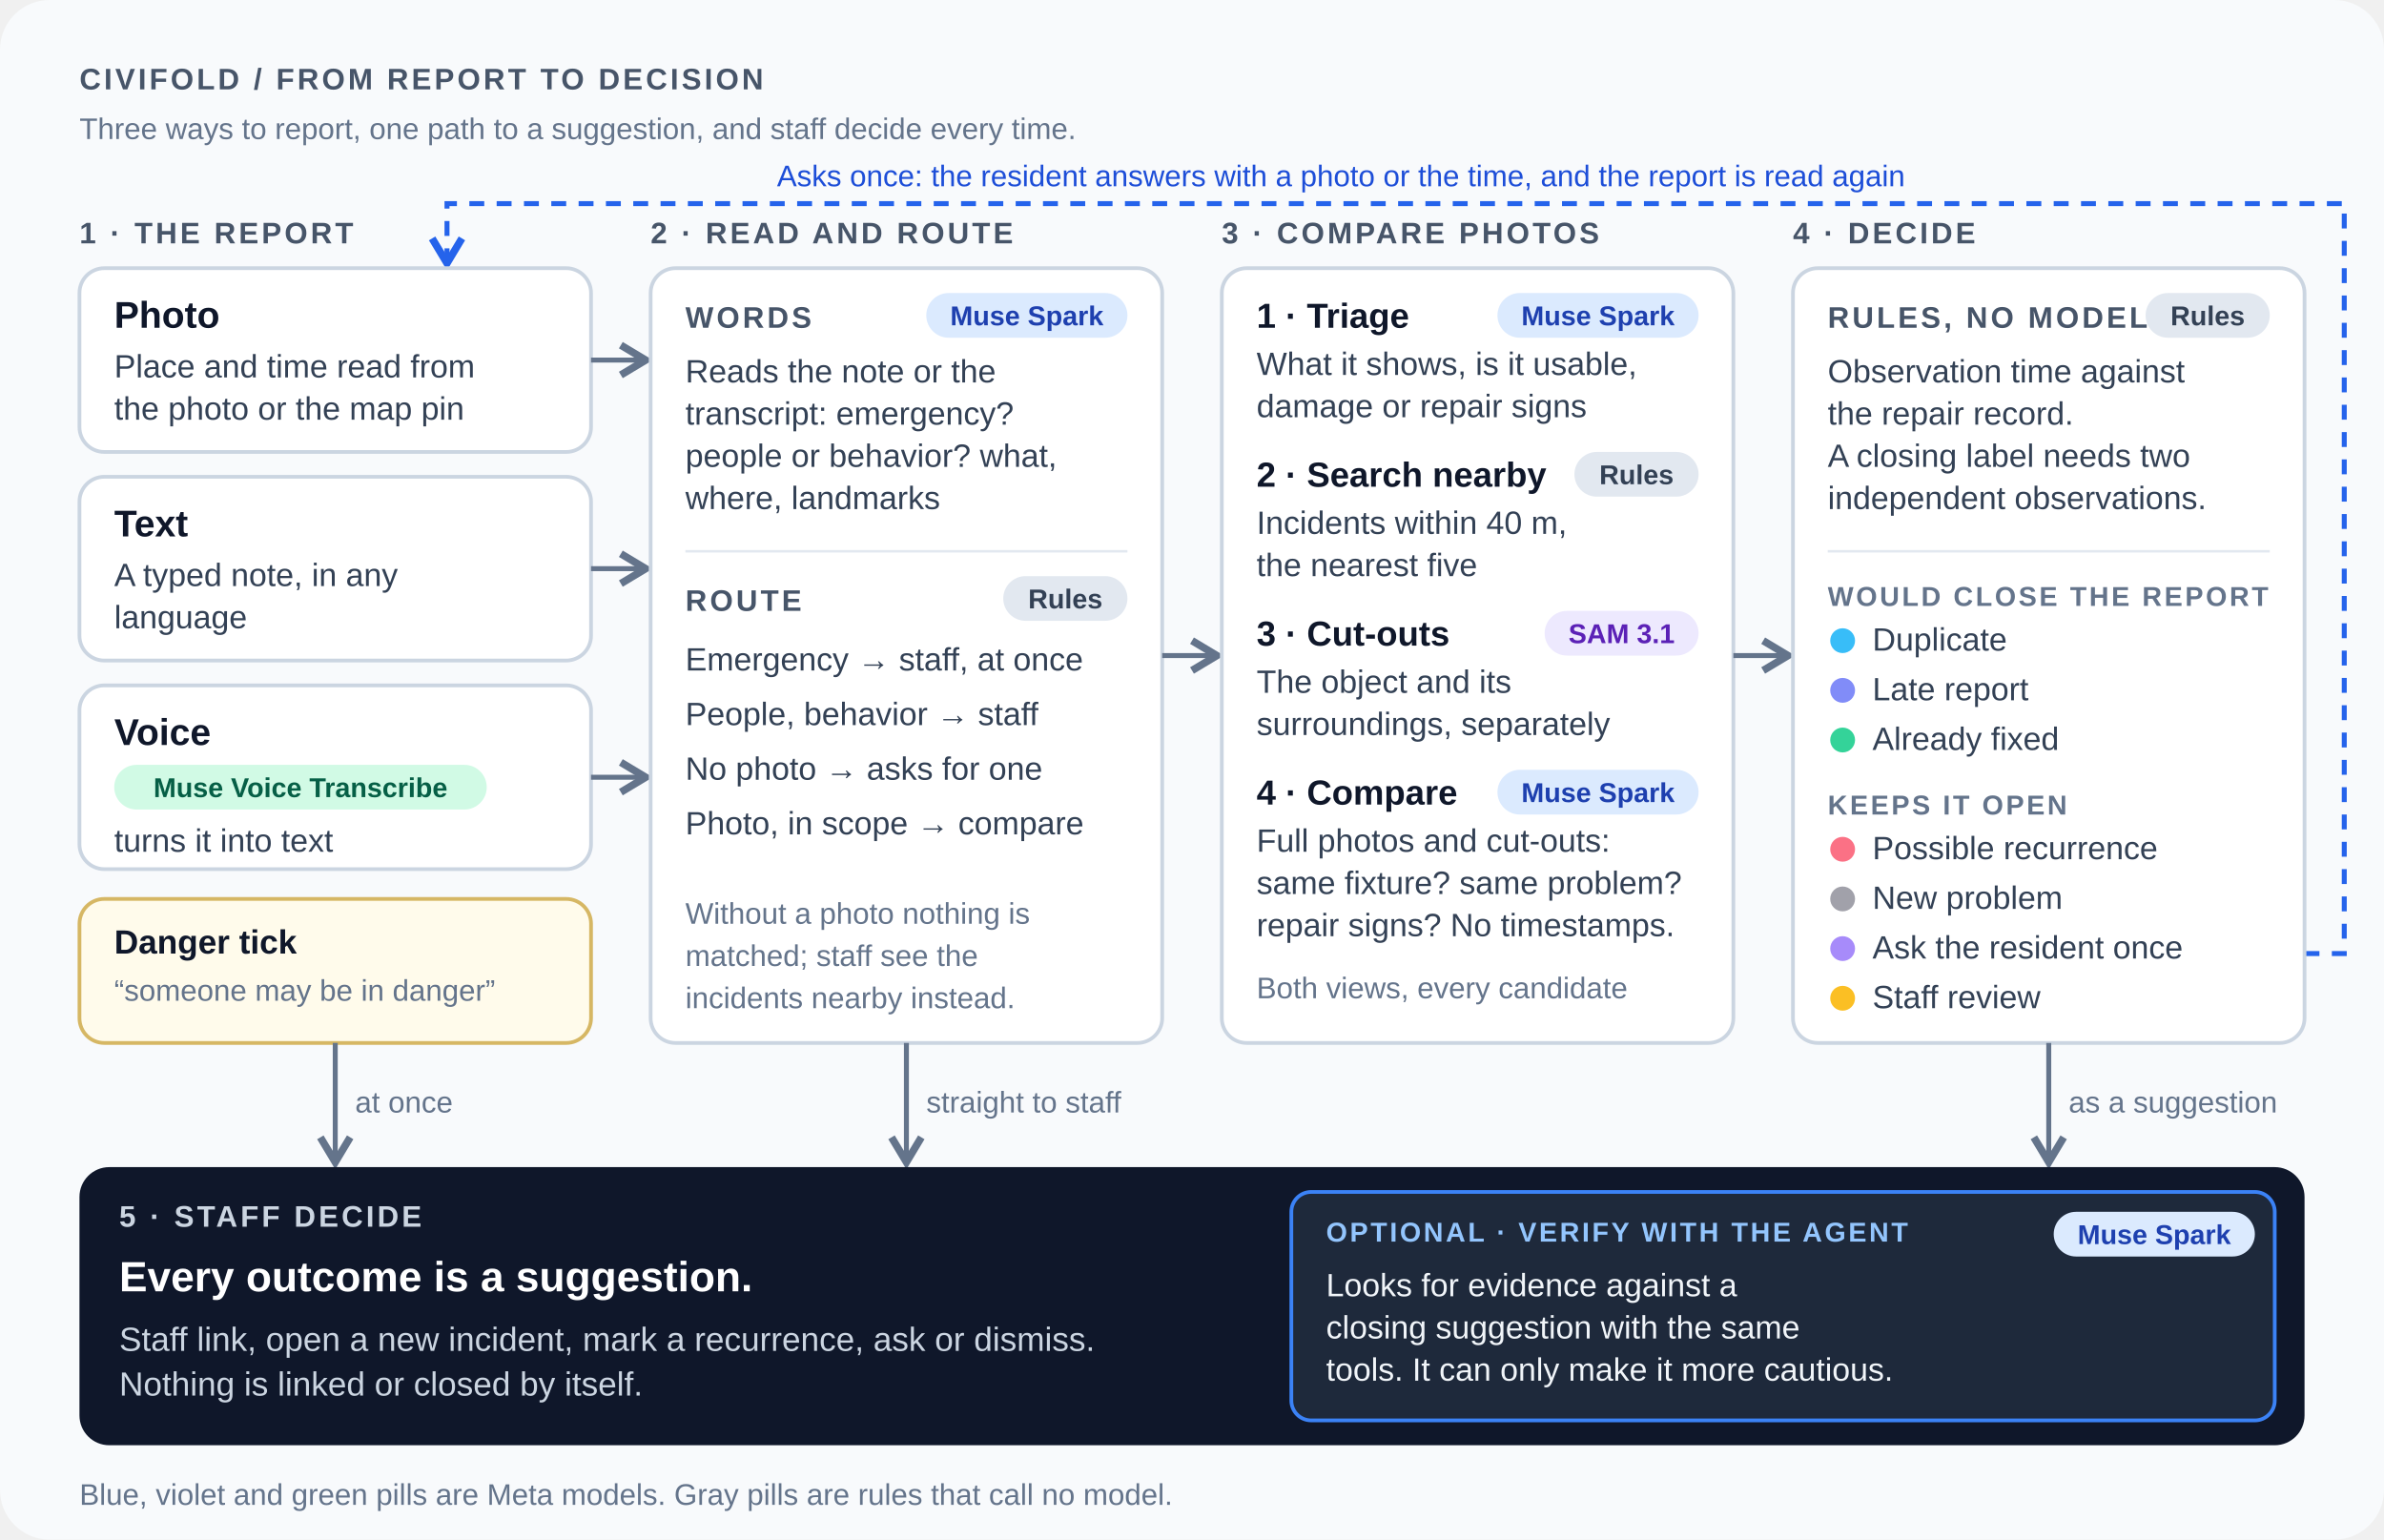
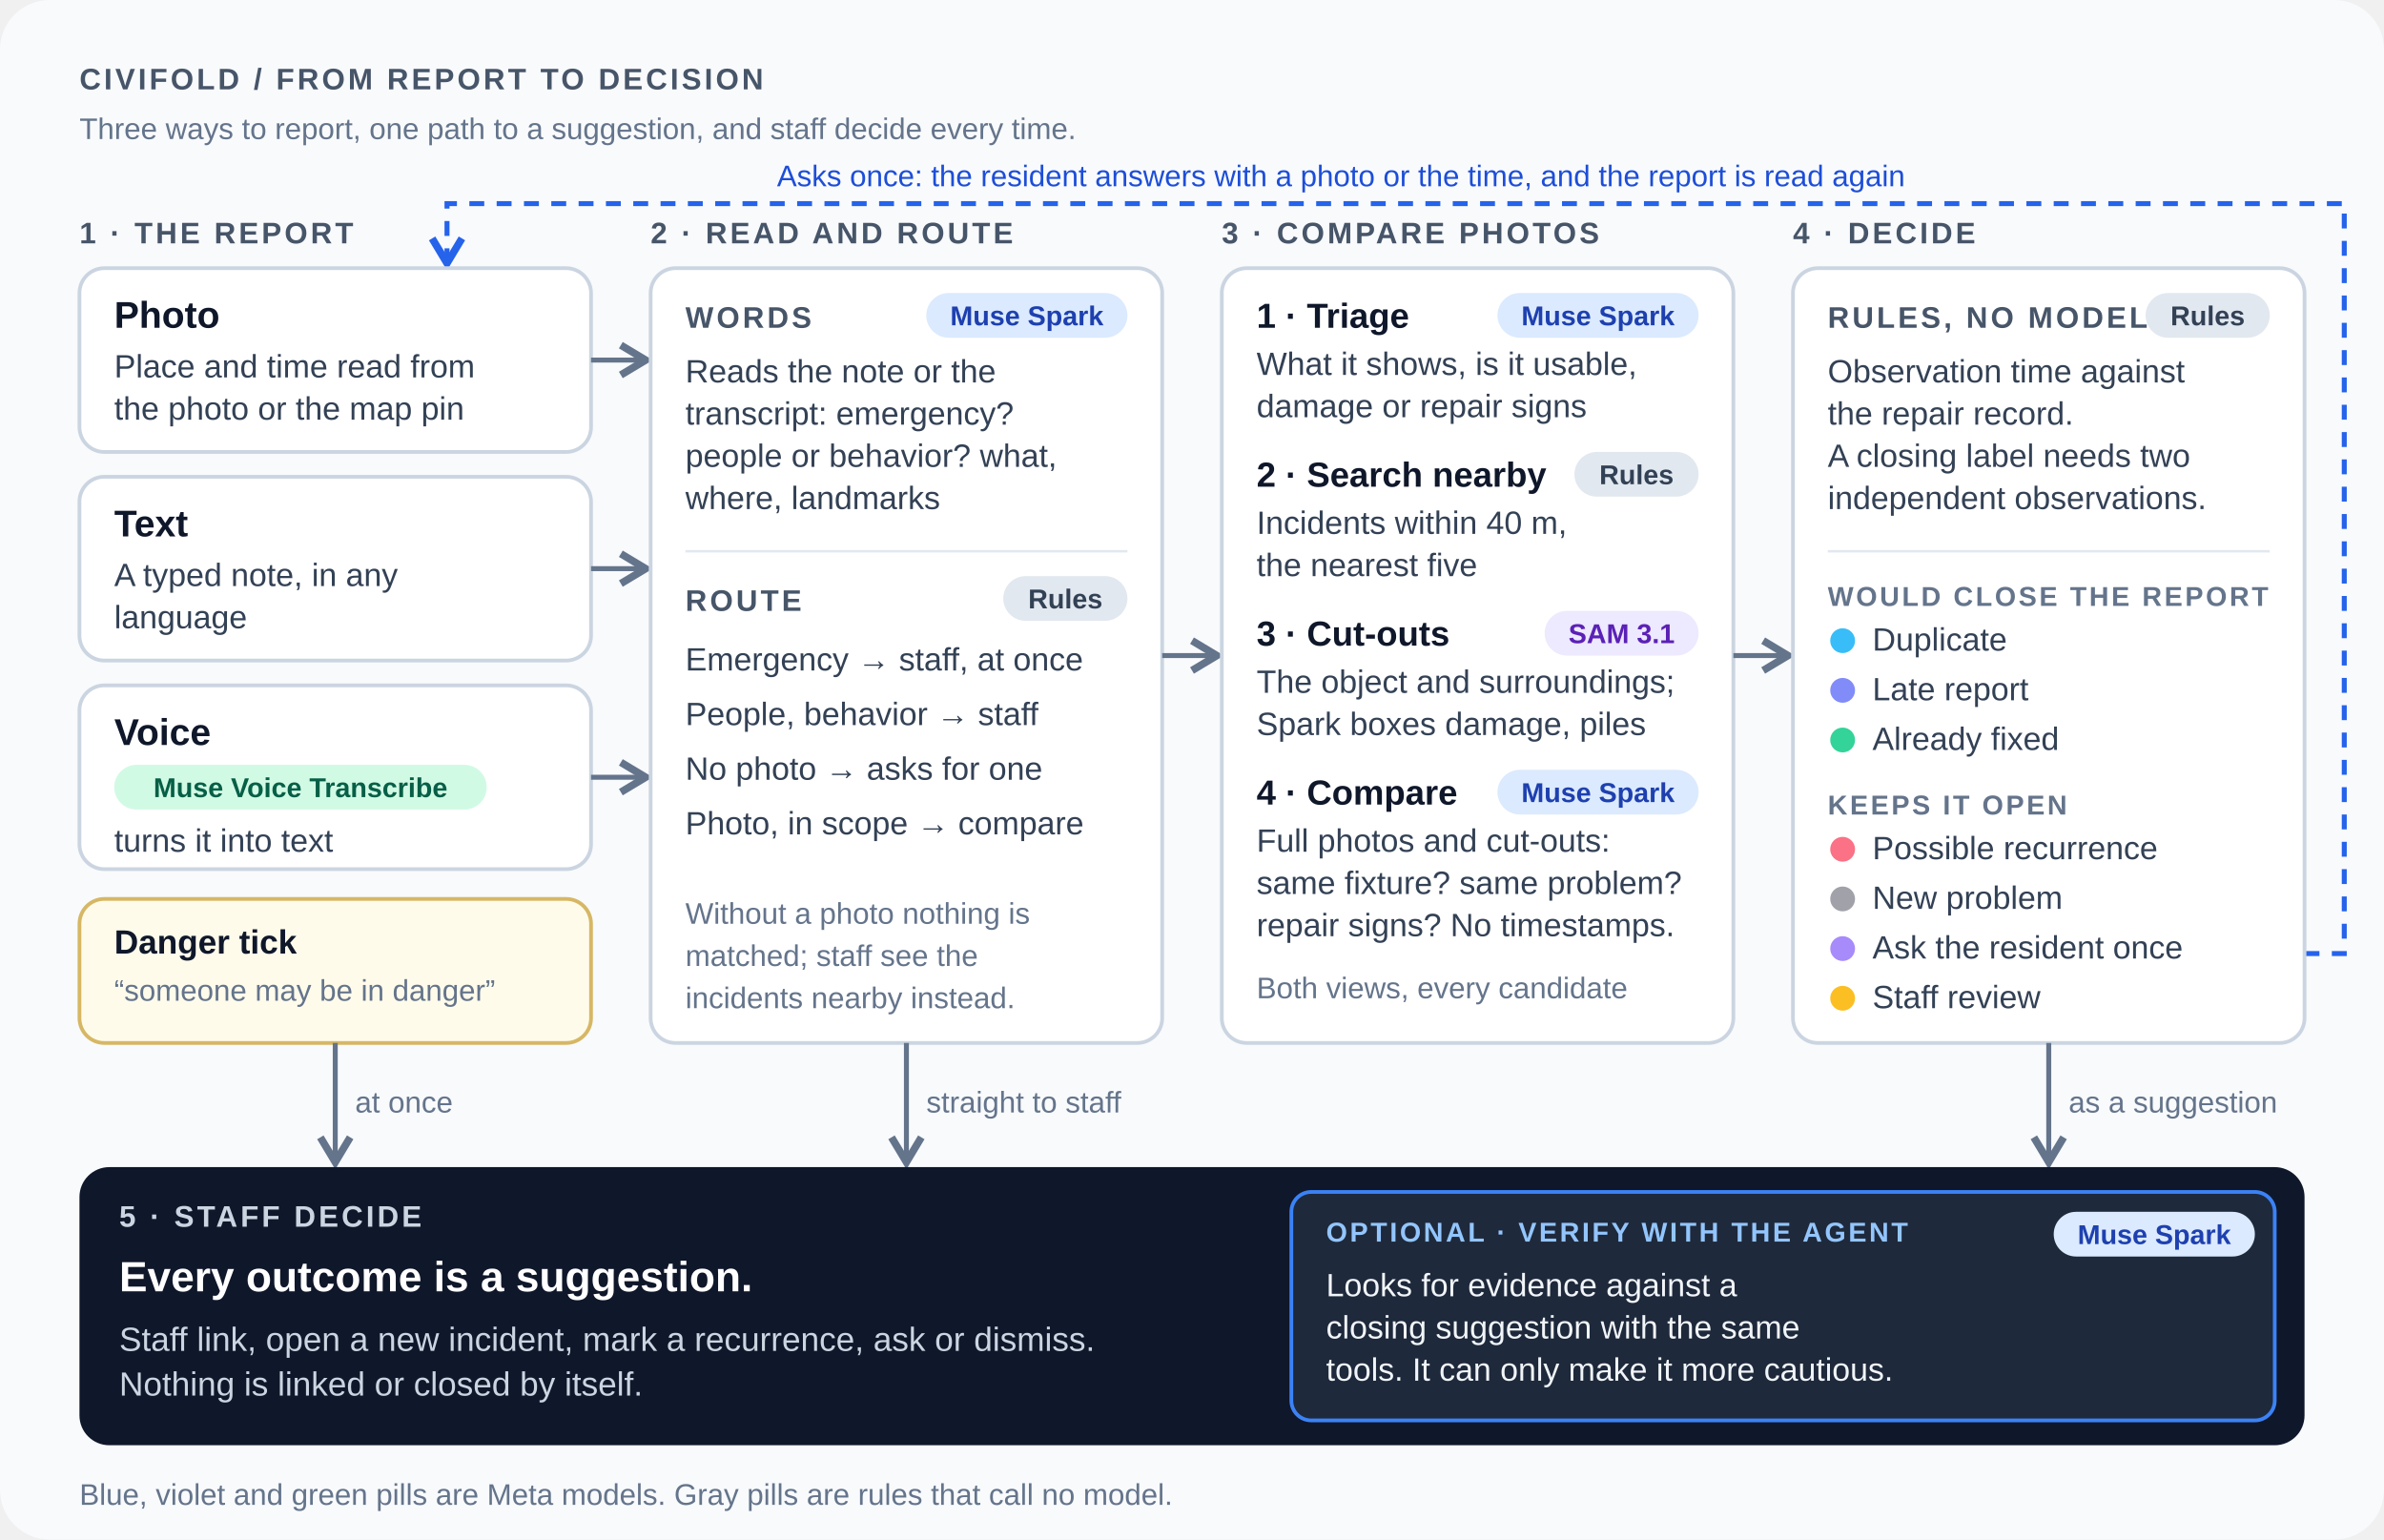
<svg xmlns="http://www.w3.org/2000/svg" width="960" height="620" viewBox="0 0 960 620" role="img" aria-labelledby="title desc">
  <defs>
    <marker id="arrow" markerWidth="8" markerHeight="8" refX="6" refY="4" orient="auto">
      <path d="M1 1 L6 4 L1 7" fill="none" stroke="#64748b" stroke-width="1.5" />
    </marker>
    <marker id="blue-arrow" markerWidth="8" markerHeight="8" refX="6" refY="4" orient="auto">
      <path d="M1 1 L6 4 L1 7" fill="none" stroke="#2563eb" stroke-width="1.5" />
    </marker>
    <style>
      text { font-family: -apple-system, BlinkMacSystemFont, 'Segoe UI', Arial, sans-serif; }
      .label { font-size: 12px; font-weight: 700; letter-spacing: 1.2px; fill: #475569; }
      .sub { font-size: 11px; font-weight: 700; letter-spacing: 1px; fill: #64748b; }
      .heading { font-size: 15px; font-weight: 650; fill: #0f172a; }
      .body { font-size: 13px; fill: #334155; }
      .small { font-size: 12px; fill: #64748b; }
      .pill { font-size: 11px; font-weight: 600; }
      .line { fill: none; stroke: #64748b; stroke-width: 2; marker-end: url(#arrow); }
      .optional { fill: none; stroke: #2563eb; stroke-width: 2; stroke-dasharray: 6 5; marker-end: url(#blue-arrow); }
      .card { fill: #fff; stroke: #cbd5e1; stroke-width: 1.5; }
      .divider { stroke: #e2e8f0; stroke-width: 1; }
    </style>
  </defs>
  <rect width="960" height="620" rx="20" fill="#f8fafc" />
  <text x="32" y="36" class="label">CIVIFOLD / FROM REPORT TO DECISION</text>
  <text x="32" y="56" class="small">Three ways to report, one path to a suggestion, and staff decide every time.</text>
  <path d="M928 384 H944 V82 H180 V106" class="optional" />
  <text x="540" y="75" class="small" text-anchor="middle" style="fill:#1d4ed8">Asks once: the resident answers with a photo or the time, and the report is read again</text>
  <text x="32" y="98" class="label">1 · THE REPORT</text>
  <text x="262" y="98" class="label">2 · READ AND ROUTE</text>
  <text x="492" y="98" class="label">3 · COMPARE PHOTOS</text>
  <text x="722" y="98" class="label">4 · DECIDE</text>
  <rect x="32" y="108" width="206" height="74" rx="10" class="card" />
  <text x="46" y="132" class="heading">Photo</text>
  <text x="46" y="152" class="body">Place and time read from</text>
  <text x="46" y="169" class="body">the photo or the map pin</text>
  <rect x="32" y="192" width="206" height="74" rx="10" class="card" />
  <text x="46" y="216" class="heading">Text</text>
  <text x="46" y="236" class="body">A typed note, in any</text>
  <text x="46" y="253" class="body">language</text>
  <rect x="32" y="276" width="206" height="74" rx="10" class="card" />
  <text x="46" y="300" class="heading">Voice</text>
  <rect x="46" y="308" width="150" height="18" rx="9" fill="#d1fae5" />
  <text x="121" y="321" class="pill" text-anchor="middle" fill="#065f46">Muse Voice Transcribe</text>
  <text x="46" y="343" class="body">turns it into text</text>
  <rect x="32" y="362" width="206" height="58" rx="10" fill="#fffbeb" stroke="#d6b764" stroke-width="1.5" />
  <text x="46" y="384" class="heading" style="font-size:13.5px">Danger tick</text>
  <text x="46" y="403" class="small">“someone may be in danger”</text>
  <path d="M238 145 H260" class="line" />
  <path d="M238 229 H260" class="line" />
  <path d="M238 313 H260" class="line" />
  <rect x="262" y="108" width="206" height="312" rx="10" class="card" />
  <text x="276" y="132" class="label">WORDS</text>
  <rect x="373" y="118" width="81" height="18" rx="9" fill="#dbeafe" />
  <text x="413.5" y="131" class="pill" text-anchor="middle" fill="#1e40af">Muse Spark</text>
  <text x="276" y="154" class="body">Reads the note or the</text>
  <text x="276" y="171" class="body">transcript: emergency?</text>
  <text x="276" y="188" class="body">people or behavior? what,</text>
  <text x="276" y="205" class="body">where, landmarks</text>
  <line x1="276" y1="222" x2="454" y2="222" class="divider" />
  <text x="276" y="246" class="label">ROUTE</text>
  <rect x="404" y="232" width="50" height="18" rx="9" fill="#e2e8f0" />
  <text x="429" y="245" class="pill" text-anchor="middle" fill="#334155">Rules</text>
  <text x="276" y="270" class="body">Emergency → staff, at once</text>
  <text x="276" y="292" class="body">People, behavior → staff</text>
  <text x="276" y="314" class="body">No photo → asks for one</text>
  <text x="276" y="336" class="body">Photo, in scope → compare</text>
  <text x="276" y="372" class="small">Without a photo nothing is</text>
  <text x="276" y="389" class="small">matched; staff see the</text>
  <text x="276" y="406" class="small">incidents nearby instead.</text>
  <path d="M468 264 H490" class="line" />
  <rect x="492" y="108" width="206" height="312" rx="10" class="card" />
  <text x="506" y="132" class="heading" style="font-size:14px">1 · Triage</text>
  <rect x="603" y="118" width="81" height="18" rx="9" fill="#dbeafe" />
  <text x="643.5" y="131" class="pill" text-anchor="middle" fill="#1e40af">Muse Spark</text>
  <text x="506" y="151" class="body">What it shows, is it usable,</text>
  <text x="506" y="168" class="body">damage or repair signs</text>
  <text x="506" y="196" class="heading" style="font-size:14px">2 · Search nearby</text>
  <rect x="634" y="182" width="50" height="18" rx="9" fill="#e2e8f0" />
  <text x="659" y="195" class="pill" text-anchor="middle" fill="#334155">Rules</text>
  <text x="506" y="215" class="body">Incidents within 40 m,</text>
  <text x="506" y="232" class="body">the nearest five</text>
  <text x="506" y="260" class="heading" style="font-size:14px">3 · Cut-outs</text>
  <rect x="622" y="246" width="62" height="18" rx="9" fill="#ede9fe" />
  <text x="653" y="259" class="pill" text-anchor="middle" fill="#5b21b6">SAM 3.1</text>
-   <text x="506" y="279" class="body">The object and its</text>
-   <text x="506" y="296" class="body">surroundings, separately</text>
+   <text x="506" y="279" class="body">The object and surroundings;</text>
+   <text x="506" y="296" class="body">Spark boxes damage, piles</text>
  <text x="506" y="324" class="heading" style="font-size:14px">4 · Compare</text>
  <rect x="603" y="310" width="81" height="18" rx="9" fill="#dbeafe" />
  <text x="643.5" y="323" class="pill" text-anchor="middle" fill="#1e40af">Muse Spark</text>
  <text x="506" y="343" class="body">Full photos and cut-outs:</text>
  <text x="506" y="360" class="body">same fixture? same problem?</text>
  <text x="506" y="377" class="body">repair signs? No timestamps.</text>
  <text x="506" y="402" class="small">Both views, every candidate</text>
  <path d="M698 264 H720" class="line" />
  <rect x="722" y="108" width="206" height="312" rx="10" class="card" />
  <text x="736" y="132" class="label">RULES, NO MODEL</text>
  <rect x="864" y="118" width="50" height="18" rx="9" fill="#e2e8f0" />
  <text x="889" y="131" class="pill" text-anchor="middle" fill="#334155">Rules</text>
  <text x="736" y="154" class="body">Observation time against</text>
  <text x="736" y="171" class="body">the repair record.</text>
  <text x="736" y="188" class="body">A closing label needs two</text>
  <text x="736" y="205" class="body">independent observations.</text>
  <line x1="736" y1="222" x2="914" y2="222" class="divider" />
  <text x="736" y="244" class="sub">WOULD CLOSE THE REPORT</text>
  <circle cx="742" cy="258" r="5" fill="#38bdf8" />
  <text x="754" y="262" class="body">Duplicate</text>
  <circle cx="742" cy="278" r="5" fill="#818cf8" />
  <text x="754" y="282" class="body">Late report</text>
  <circle cx="742" cy="298" r="5" fill="#34d399" />
  <text x="754" y="302" class="body">Already fixed</text>
  <text x="736" y="328" class="sub">KEEPS IT OPEN</text>
  <circle cx="742" cy="342" r="5" fill="#fb7185" />
  <text x="754" y="346" class="body">Possible recurrence</text>
  <circle cx="742" cy="362" r="5" fill="#a1a1aa" />
  <text x="754" y="366" class="body">New problem</text>
  <circle cx="742" cy="382" r="5" fill="#a78bfa" />
  <text x="754" y="386" class="body">Ask the resident once</text>
  <circle cx="742" cy="402" r="5" fill="#fbbf24" />
  <text x="754" y="406" class="body">Staff review</text>
  <path d="M135 420 V468" class="line" />
  <text x="143" y="448" class="small">at once</text>
  <path d="M365 420 V468" class="line" />
  <text x="373" y="448" class="small">straight to staff</text>
  <path d="M825 420 V468" class="line" />
  <text x="833" y="448" class="small">as a suggestion</text>
  <rect x="32" y="470" width="896" height="112" rx="12" fill="#0f172a" />
  <text x="48" y="494" class="label" style="fill:#cbd5e1">5 · STAFF DECIDE</text>
  <text x="48" y="520" class="heading" style="fill:#fff;font-size:17px">Every outcome is a suggestion.</text>
  <text x="48" y="544" class="body" style="fill:#cbd5e1;font-size:13.5px">Staff link, open a new incident, mark a recurrence, ask or dismiss.</text>
  <text x="48" y="562" class="body" style="fill:#cbd5e1;font-size:13.5px">Nothing is linked or closed by itself.</text>
  <rect x="520" y="480" width="396" height="92" rx="8" fill="#1e293b" stroke="#3b82f6" stroke-width="1.5" />
  <text x="534" y="500" class="sub" style="fill:#93c5fd">OPTIONAL · VERIFY WITH THE AGENT</text>
  <rect x="827" y="488" width="81" height="18" rx="9" fill="#dbeafe" />
  <text x="867.5" y="501" class="pill" text-anchor="middle" fill="#1e40af">Muse Spark</text>
  <text x="534" y="522" class="body" style="fill:#f1f5f9">Looks for evidence against a</text>
  <text x="534" y="539" class="body" style="fill:#f1f5f9">closing suggestion with the same</text>
  <text x="534" y="556" class="body" style="fill:#f1f5f9">tools. It can only make it more cautious.</text>
  <text x="32" y="606" class="small">Blue, violet and green pills are Meta models. Gray pills are rules that call no model.</text>
</svg>
